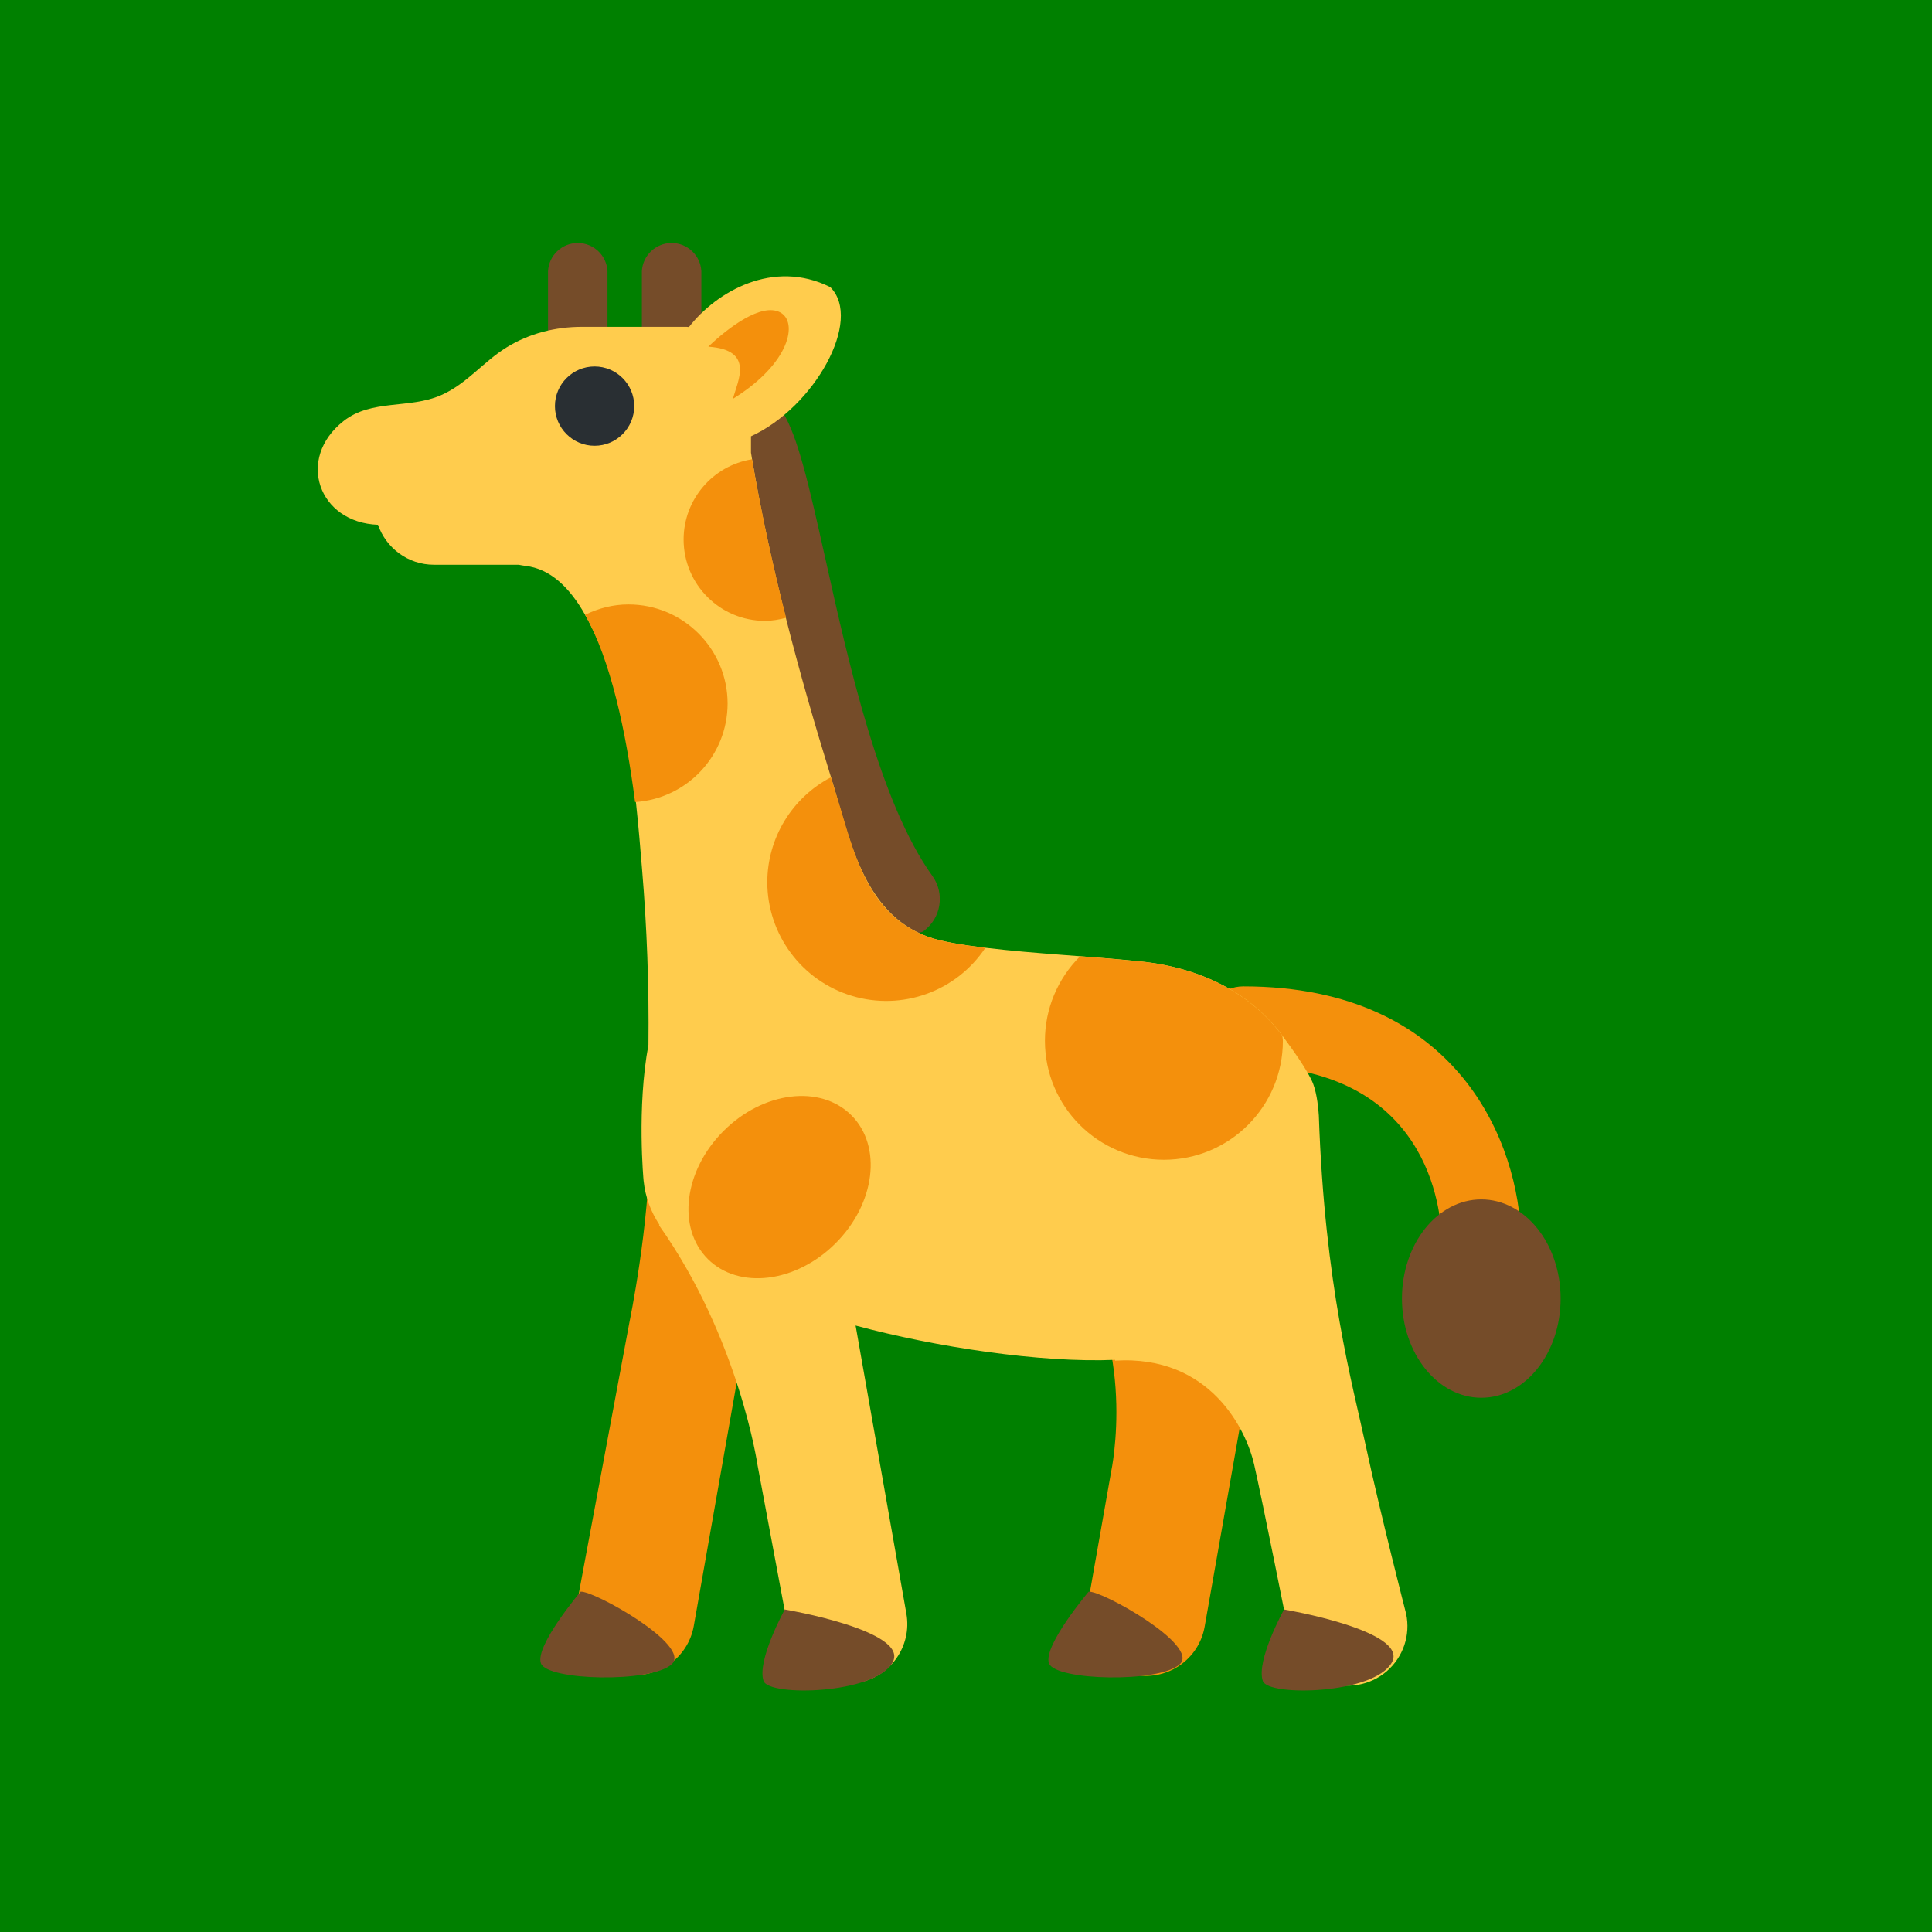
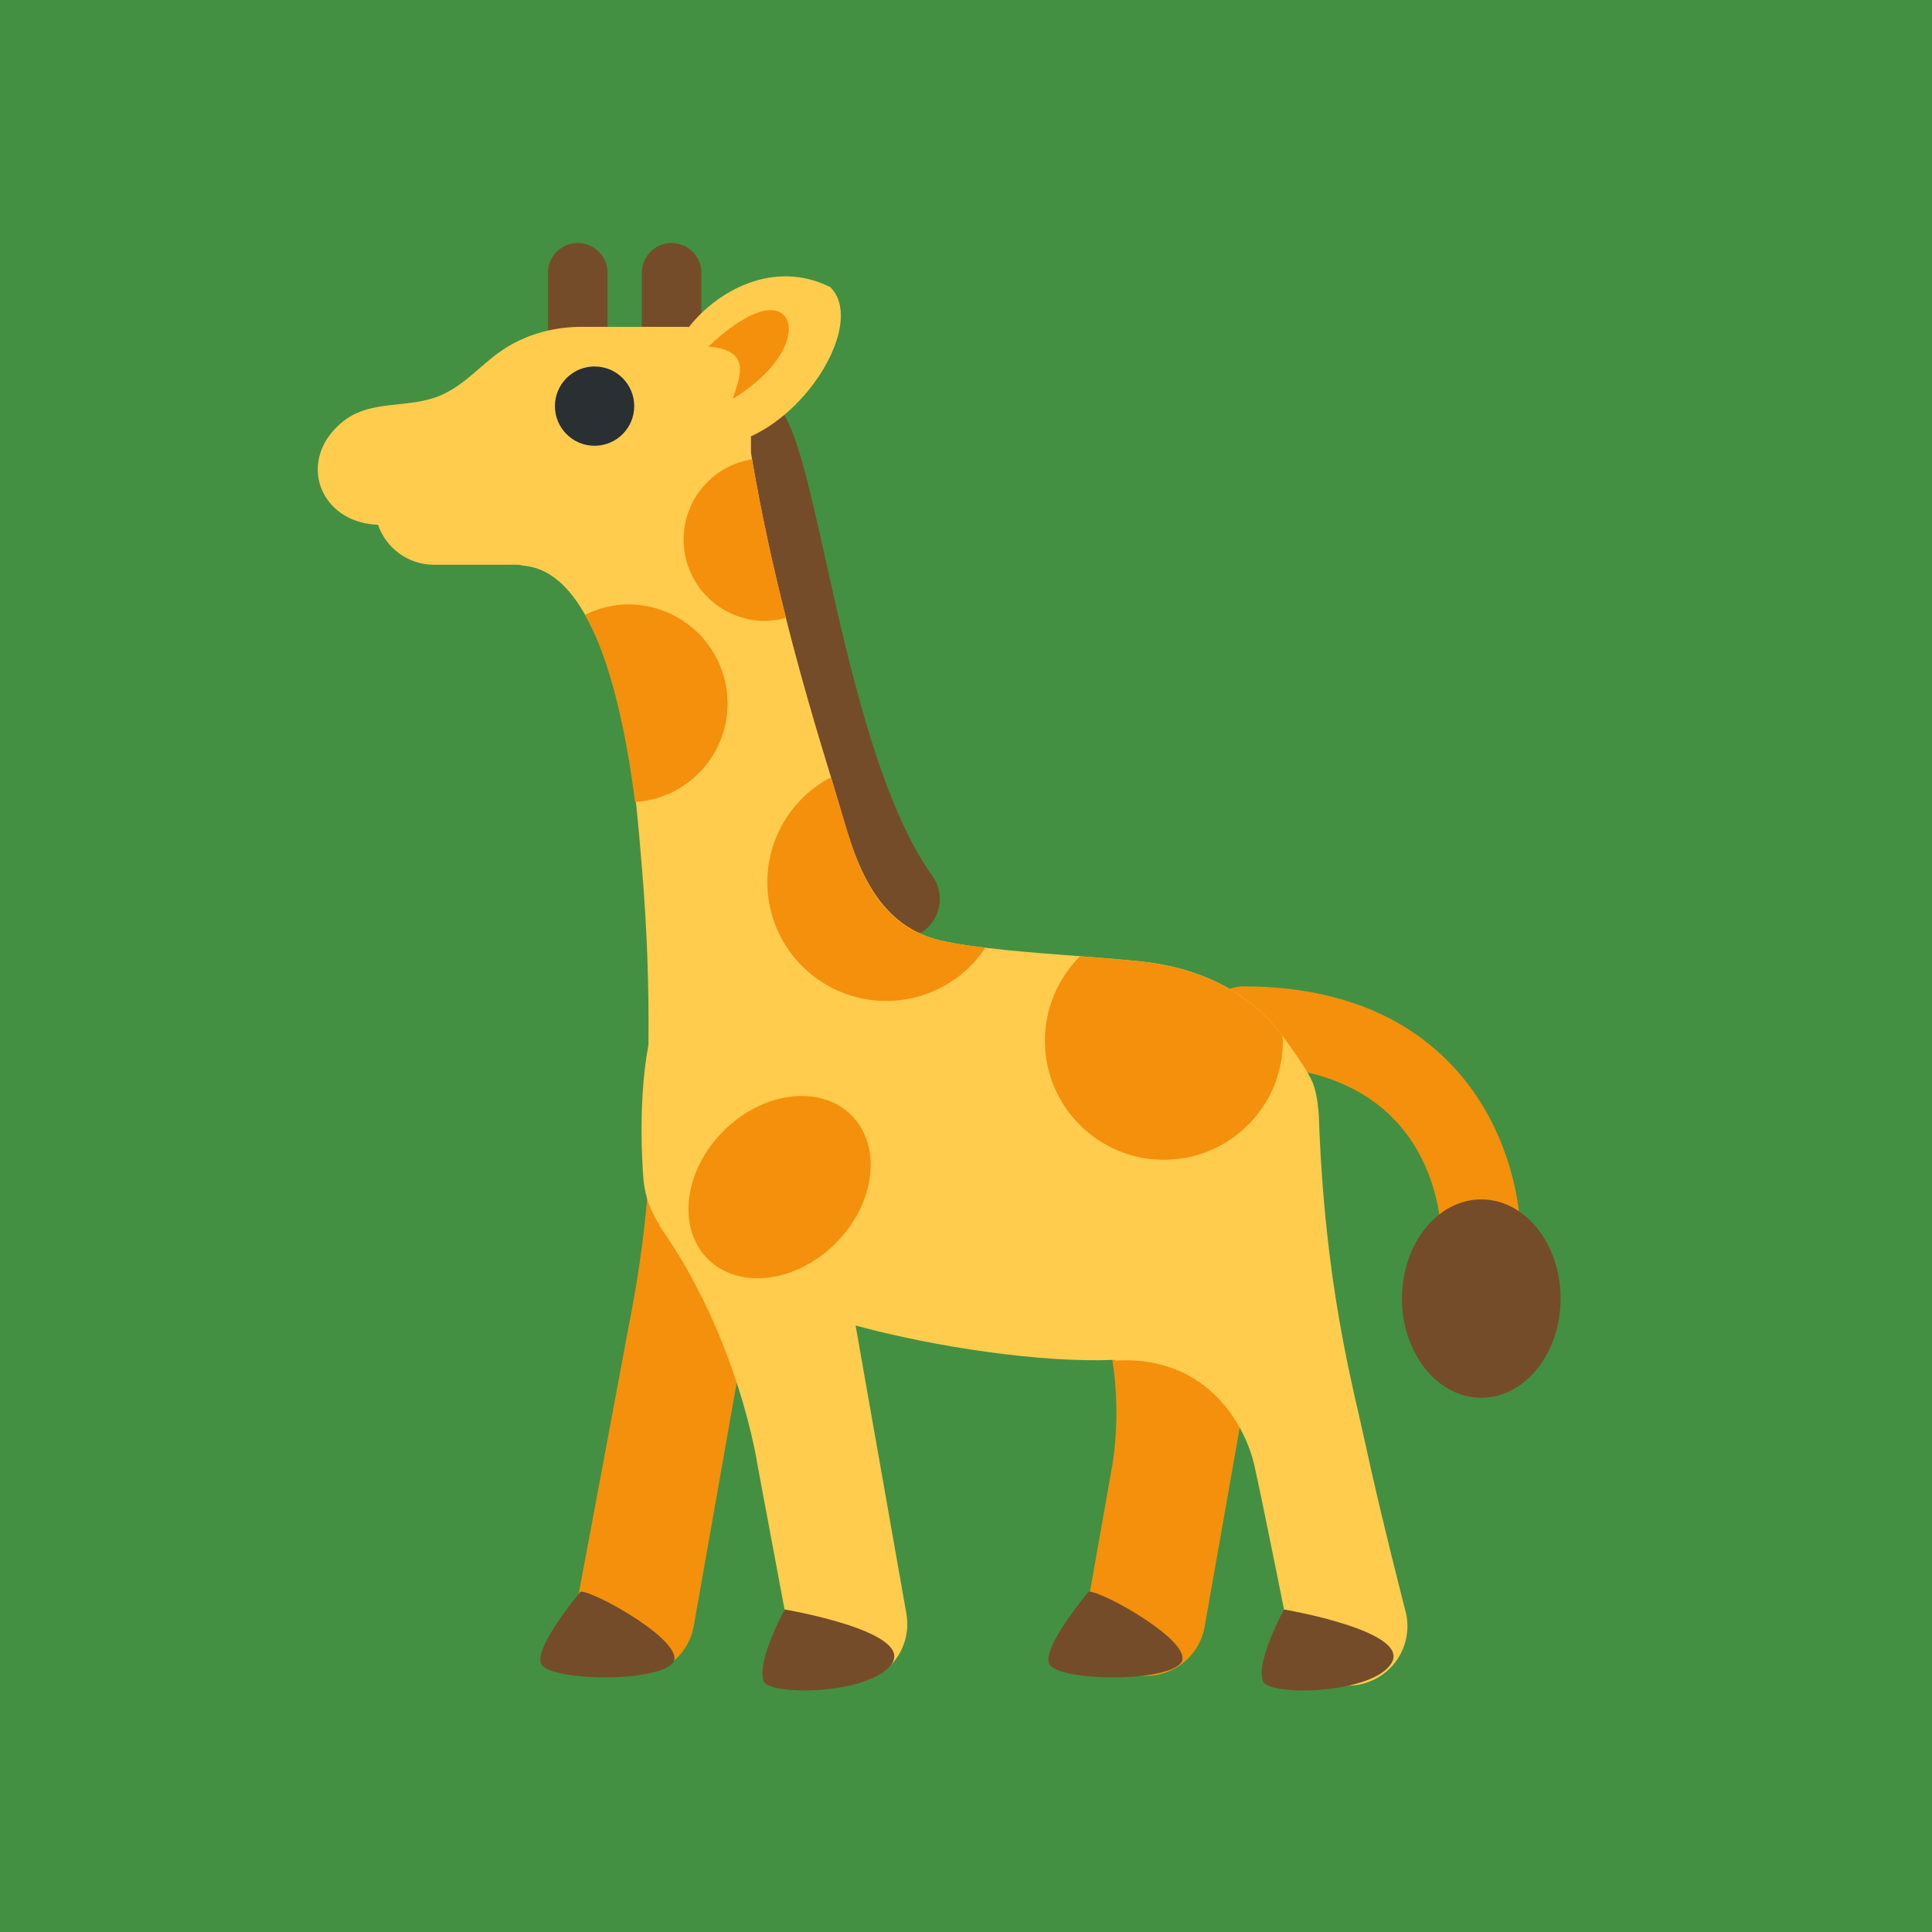
<svg xmlns="http://www.w3.org/2000/svg" width="36" height="36" viewBox="0 0 36 36">
-   <rect x="0" y="0" width="36" height="36" fill="#008000" />
+   <rect x="0" y="0" width="36" height="36" fill="#439043" />
  <g transform="translate(4.5 4.5) scale(0.75)">
    <path fill="#f4900c" d="M22.217 35.615h-.002a1.477 1.477 0 0 1-1.198-1.712l.59-3.344s.68-3.165-1.076-5.449c1.259-1.171 5.024.085 5.024.085l-1.626 9.221a1.48 1.48 0 0 1-1.712 1.199m-12.692-.021h-.002a1.477 1.477 0 0 1-1.198-1.712l1.312-7.025s.503-2.419.503-4.439c1.142-.439 2.723 2.757 2.723 2.757l-1.626 9.221a1.48 1.48 0 0 1-1.712 1.198m21.277-9.823a.985.985 0 0 1-.985-.969c-.012-.723-.304-4.326-4.925-4.326a.984.984 0 1 1 0-1.97c5.363 0 6.858 3.938 6.896 6.264a.985.985 0 0 1-.969 1.002z" />
    <g fill="#754c29">
      <path d="m15.226 17.252l-3.46-11.98l1.687-1.02c.369.61.628 1.722 1.054 3.633c.569 2.558 1.349 6.06 2.657 7.876a.986.986 0 0 1-.224 1.376c-.175.126-1.714.115-1.714.115M7.615 2.71V.739a.74.74 0 0 1 1.478 0V2.71zm2.332 0V.739a.74.74 0 0 1 1.478 0V2.71z" />
      <ellipse cx="30.802" cy="26.263" rx="1.971" ry="2.464" />
    </g>
    <path fill="#ffcc4d" d="M28.935 34.094s-.647-2.515-.998-4.154c-.332-1.549-1.025-3.981-1.171-8.225c-.01-.145-.039-.512-.138-.779c-.122-.33-.567-.933-.766-1.203c-.777-1.052-2.012-1.691-3.526-1.847c-1.283-.132-2.573-.185-3.854-.339c-.59-.071-1.1-.156-1.422-.272c-1.636-.589-1.962-2.502-2.414-3.965c-.8-2.59-1.508-5.225-1.961-7.9l-.036.009l.036-.009l-.027-.165V4.84c1.567-.714 2.79-2.888 1.971-3.706c-1.416-.708-2.827.11-3.513.992c-.02-.001-.039-.006-.059-.006H8.459c-.655 0-1.304.16-1.872.51c-.584.359-.986.907-1.633 1.19c-.786.344-1.721.093-2.417.64c-1.189.933-.625 2.525.854 2.578c.201.577.745.993 1.39.993h2.106c.055.011.108.021.173.029c.604.071 1.088.525 1.477 1.215c1.047 1.856 1.244 4.244 1.415 6.324a46 46 0 0 1 .158 4.36c-.293 1.566-.12 3.377-.12 3.377c.044.419.186.777.394 1.095l-.01.011c1.99 2.81 2.449 5.97 2.449 5.97l.784 4.193a1.478 1.478 0 0 0 2.912-.513l-1.262-7.159c1.977.534 4.609.932 6.449.852l-.002.02c2.371-.146 3.26 1.73 3.454 2.576s.868 4.228.868 4.228a1.478 1.478 0 1 0 2.909-.515" />
    <path fill="#f4900c" d="M11.975 22.1c-.985.985-1.16 2.408-.391 3.178c.77.77 2.193.595 3.178-.391s1.16-2.408.391-3.178c-.77-.77-2.193-.595-3.178.391m1.088-6.185a2.956 2.956 0 0 0 5.418 1.633c-.59-.071-1.1-.156-1.422-.272c-1.564-.563-1.872-2.237-2.253-3.441c-.057-.179-.108-.349-.162-.523a2.95 2.95 0 0 0-1.581 2.603m-.986-4.434a2.464 2.464 0 0 0-2.464-2.464c-.388 0-.75.098-1.077.257c.635 1.126 1.015 2.885 1.242 4.653a2.456 2.456 0 0 0 2.299-2.446m-1.093-4.079c0 1.118.906 2.023 2.023 2.023c.182 0 .355-.032.523-.077a52 52 0 0 1-.847-3.937a2.02 2.02 0 0 0-1.699 1.991m8.977 12.456a2.956 2.956 0 0 0 5.912 0c0-.043-.011-.082-.013-.124c-.777-1.052-2.012-1.691-3.526-1.847a58 58 0 0 0-1.499-.128a2.95 2.95 0 0 0-.874 2.099M11.598 2.613c.505-.483 1.317-1.089 1.778-.856s.258 1.273-1.166 2.151c.113-.439.551-1.215-.612-1.295" />
    <circle cx="8.772" cy="4.09" r=".985" fill="#292f33" />
    <path fill="#754c29" d="M21.047 33.545s-1.142 1.351-.985 1.781s2.741.491 3.249.022s-1.951-1.842-2.264-1.803m-12.623 0s-1.142 1.351-.985 1.781s2.741.491 3.249.022s-1.951-1.842-2.264-1.803m4.547 2.22c.136.391 2.766.329 3.205-.461s-2.678-1.317-2.678-1.317s-.703 1.273-.527 1.778m12.404 0c.136.391 2.766.329 3.205-.461s-2.678-1.317-2.678-1.317s-.703 1.273-.527 1.778" />
  </g>
</svg>
